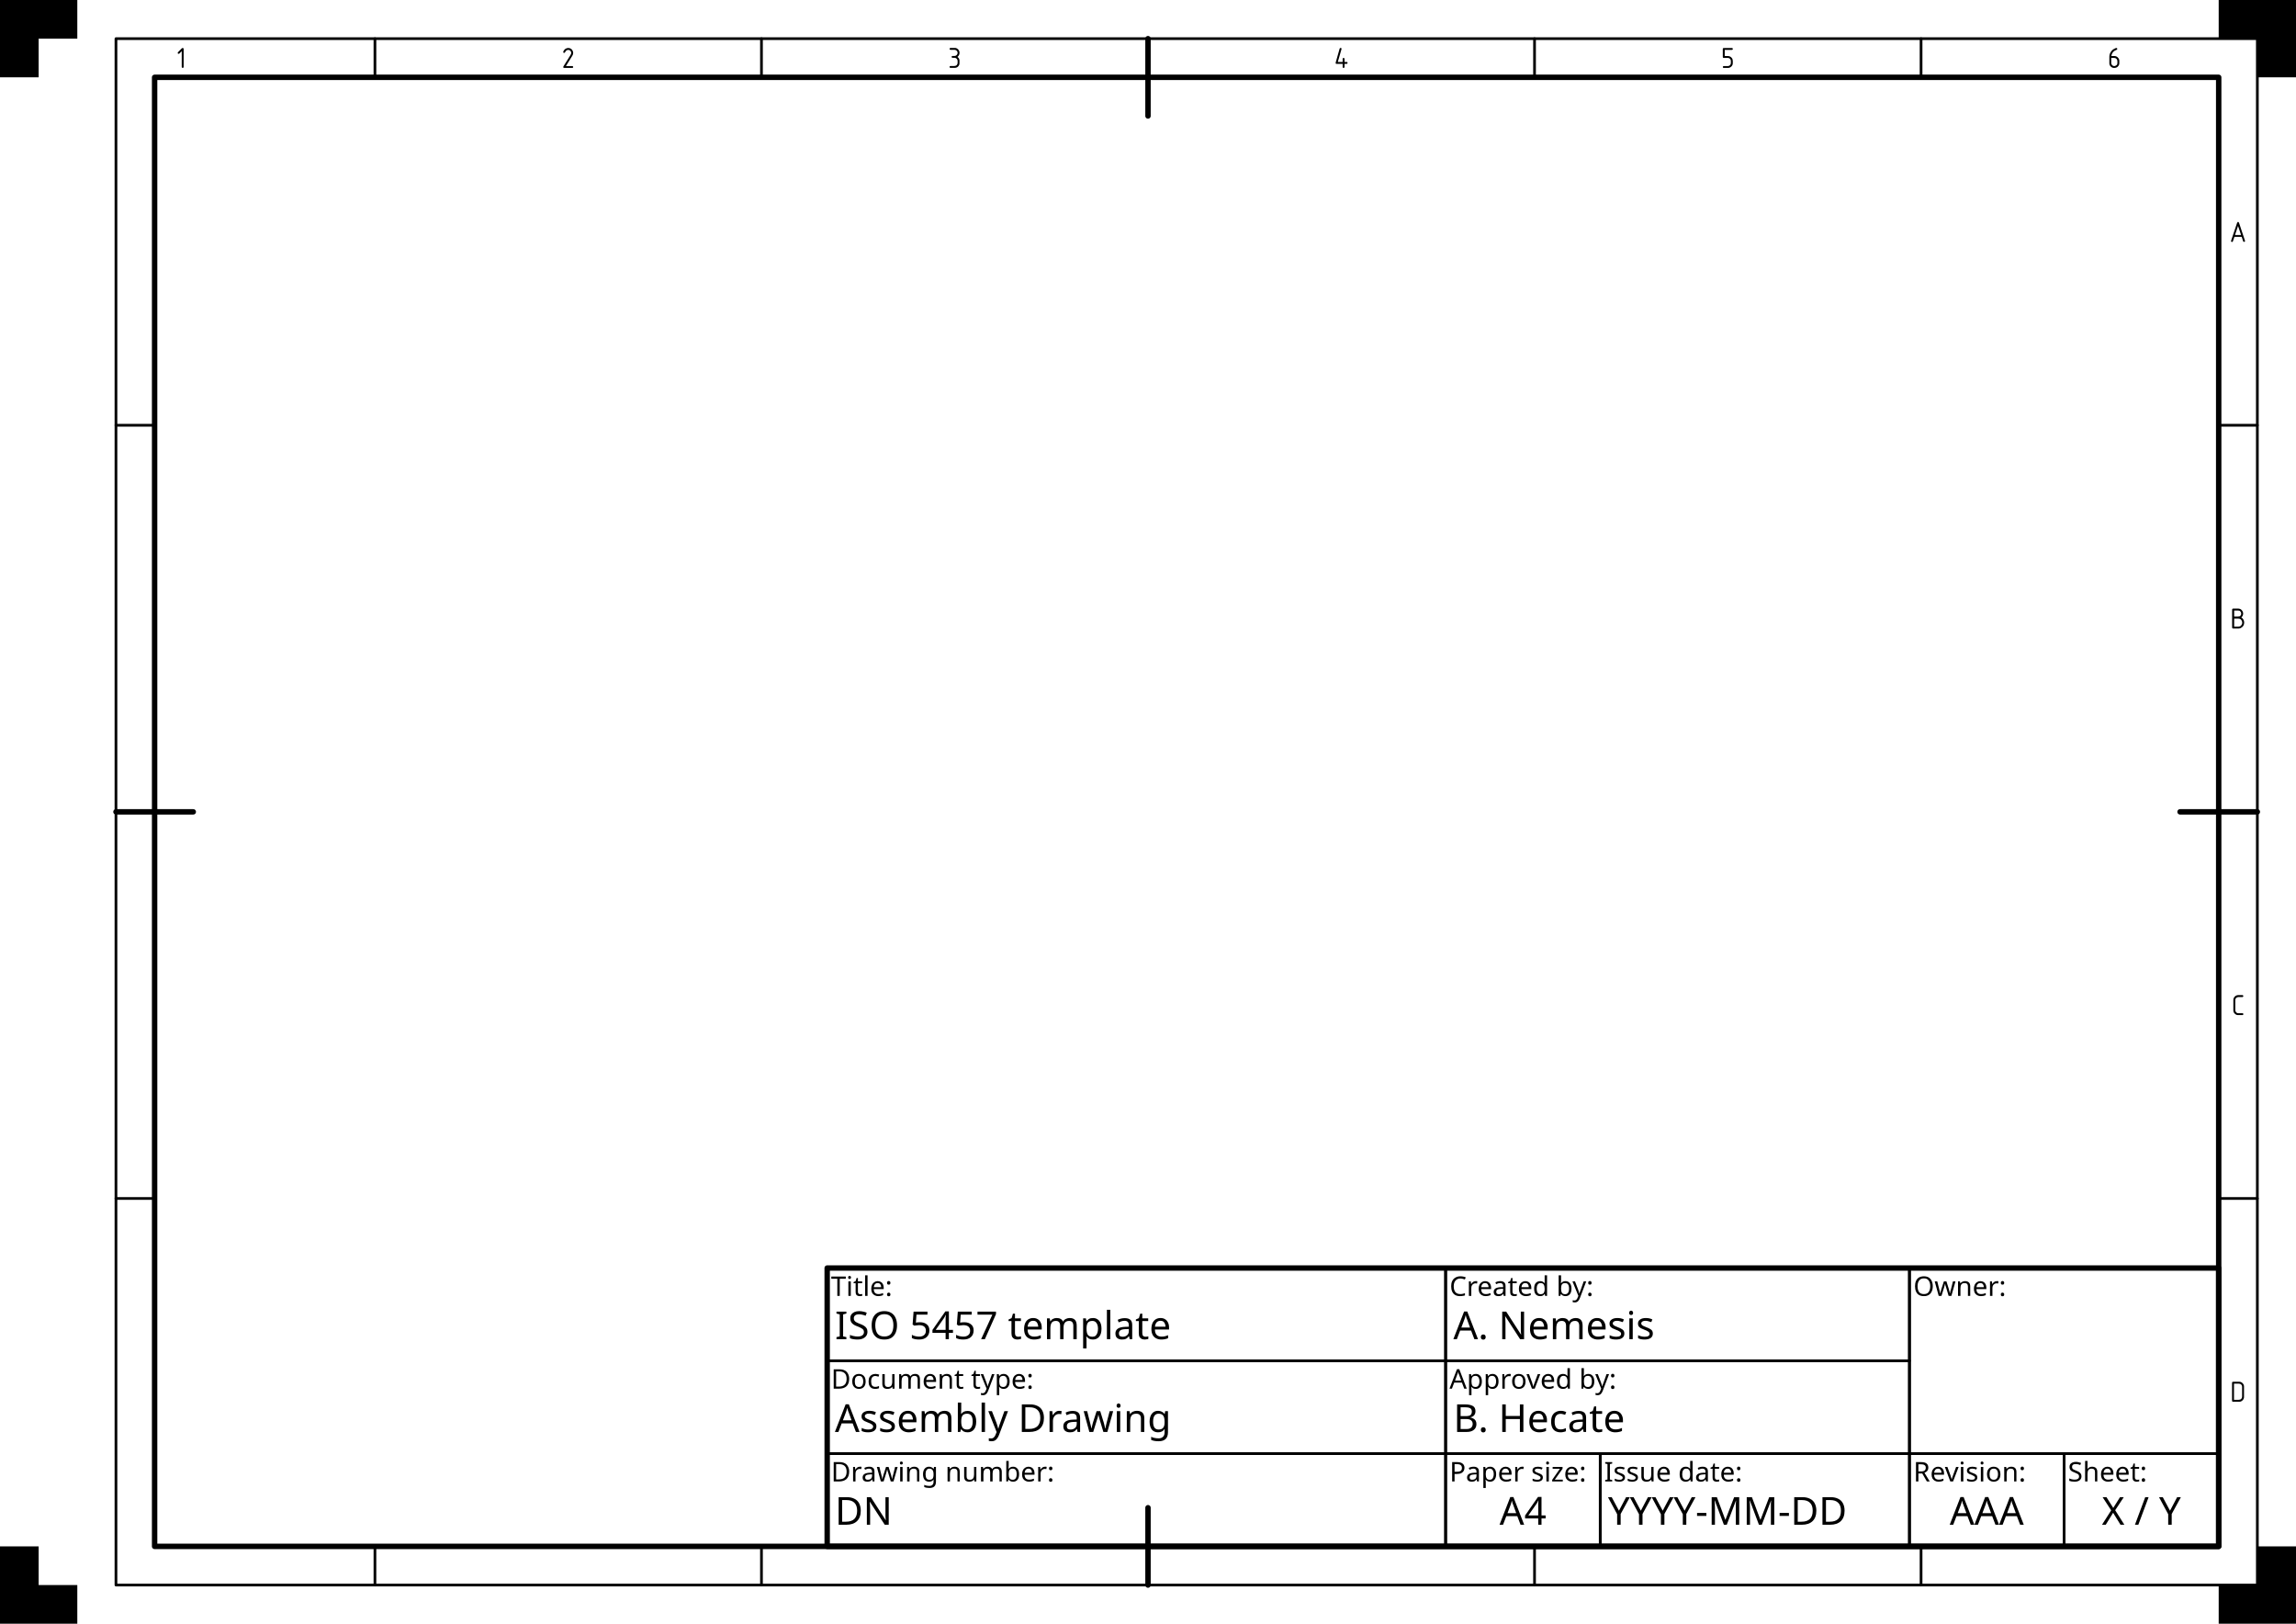
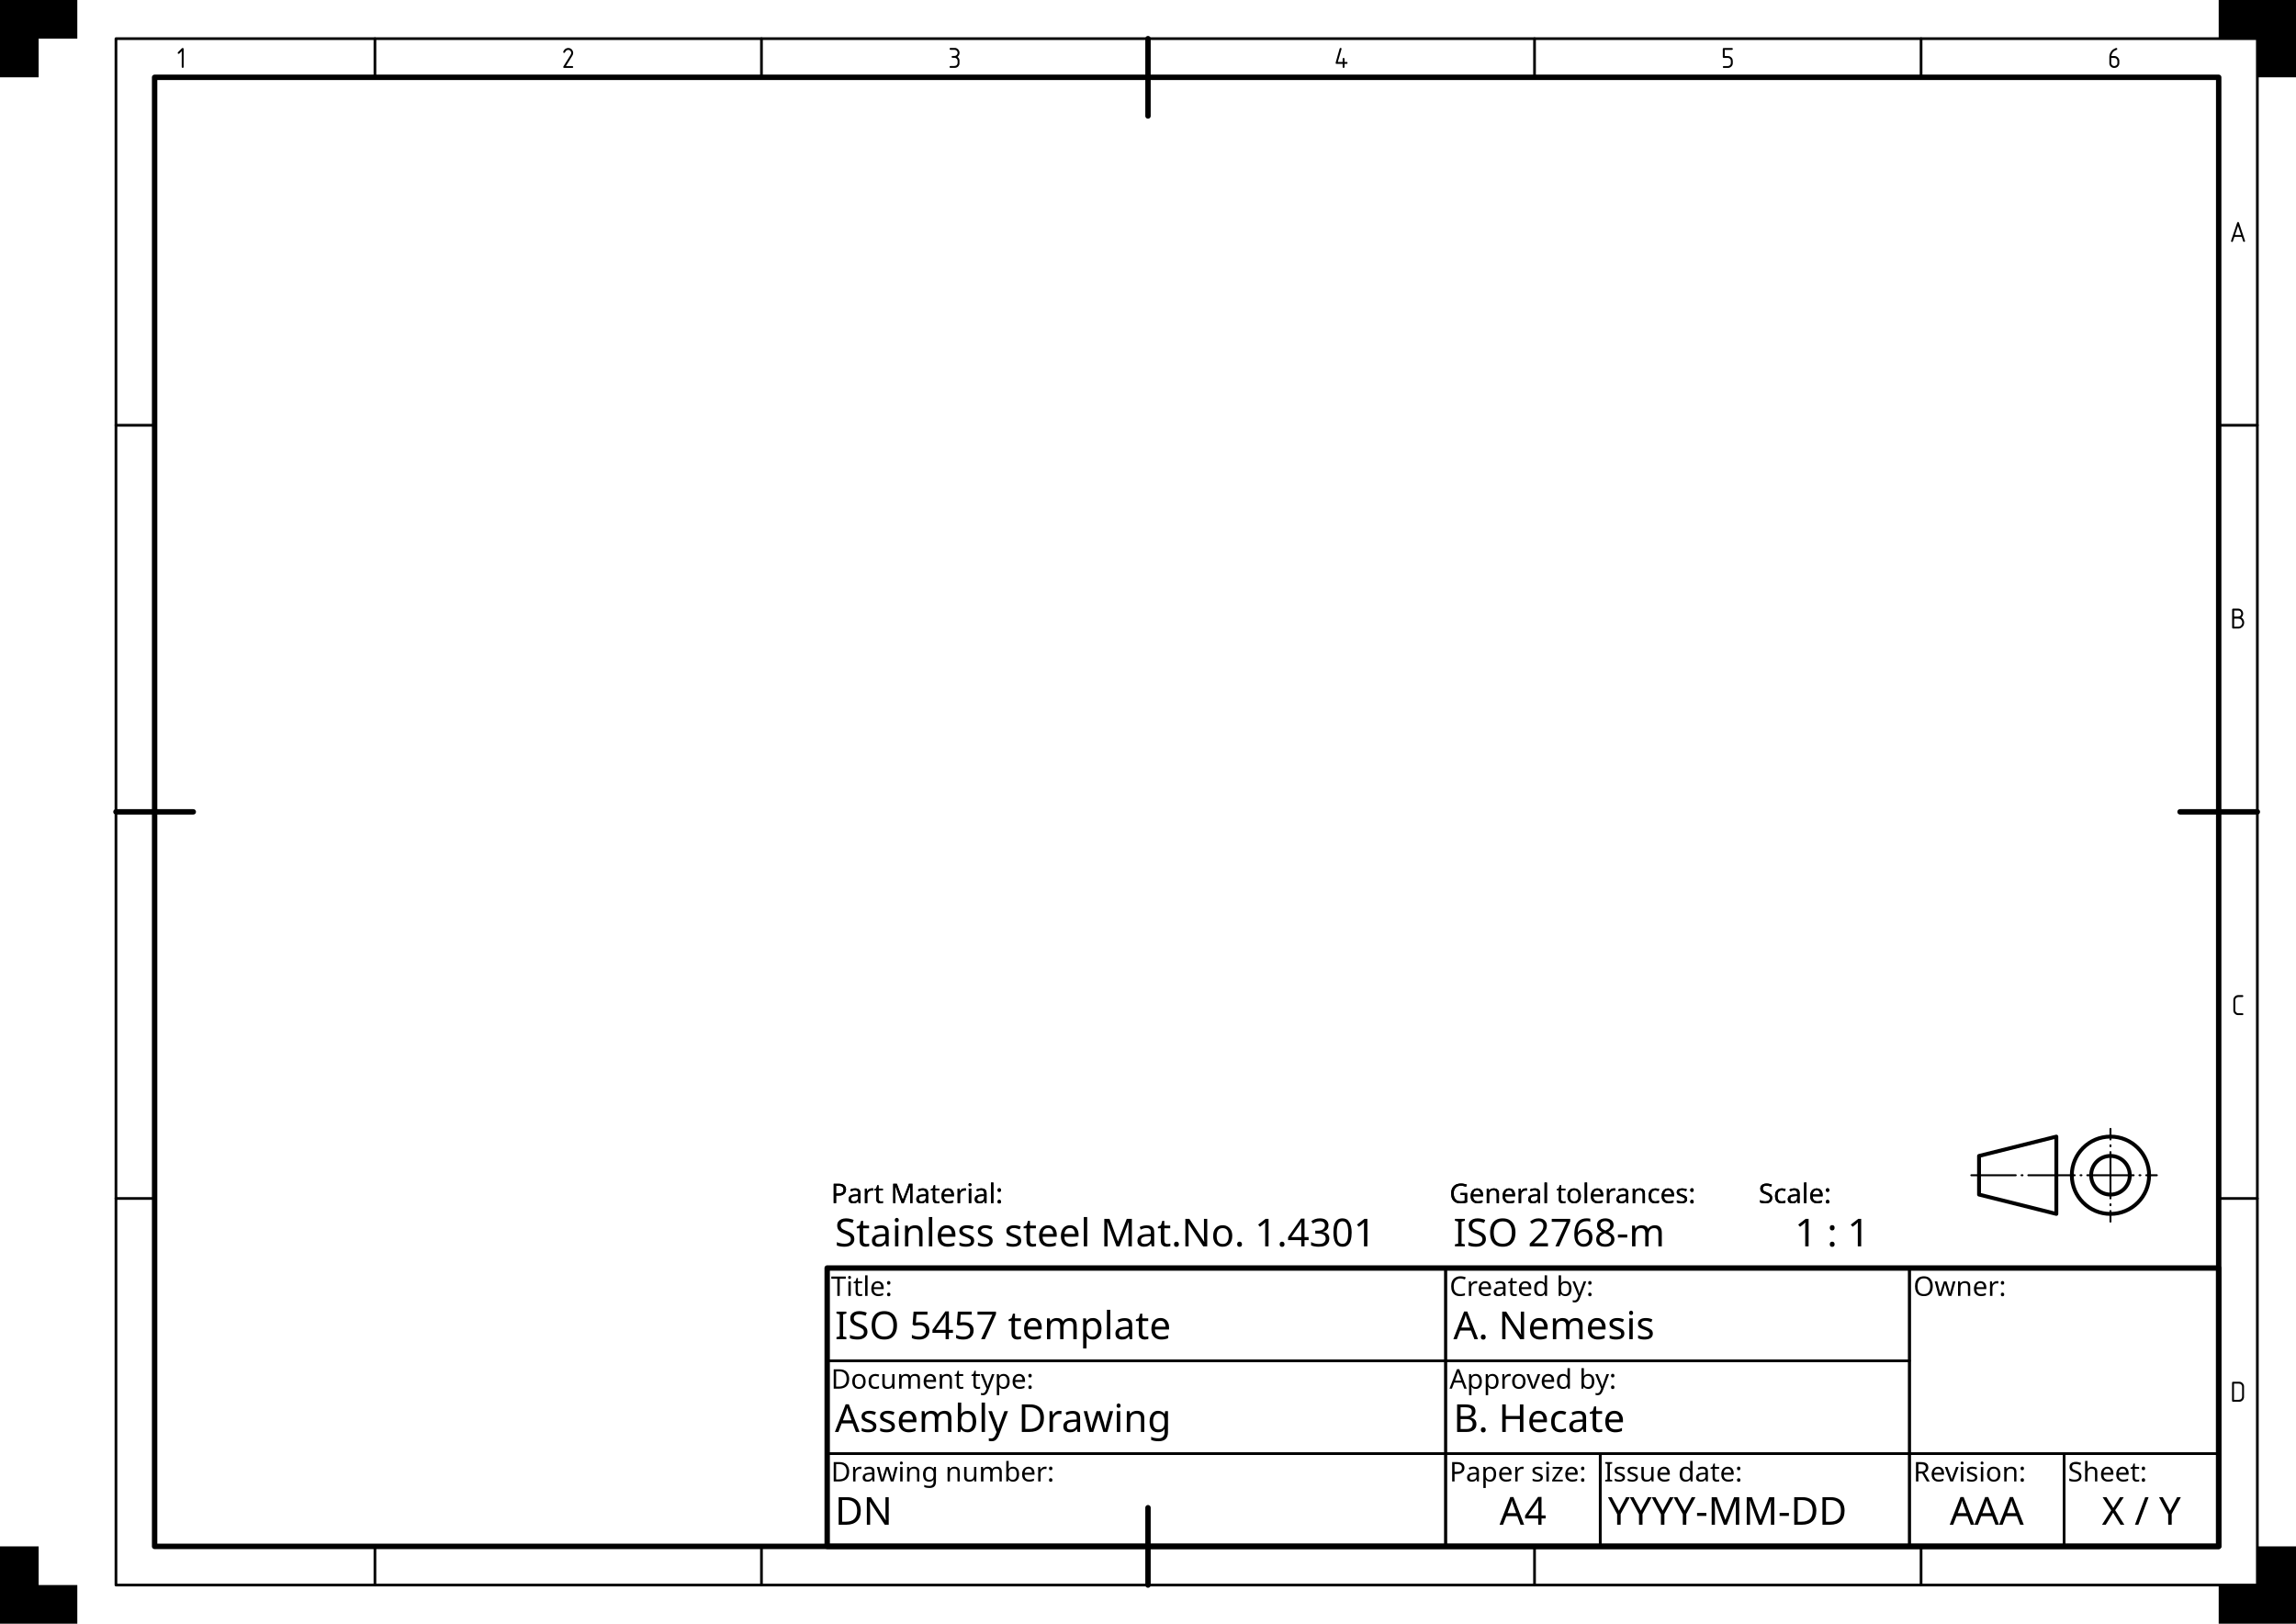
<svg xmlns="http://www.w3.org/2000/svg" xmlns:ns1="https://www.freecadweb.org/wiki/index.php?title=Svg_Namespace" width="297mm" height="210mm" viewBox="0 0 297 210" version="1.1" id="svg1">
  <rect id="Drawing space frame" x="20" y="10" width="267" height="190" style="fill:none;stroke:#000000;stroke-width:0.7;stroke-linecap:round;stroke-linejoin:round" />
  <g id="Centring marks" style="fill:none;stroke:#000000;stroke-width:0.7;stroke-linecap:round">
    <path id="Top" d="m 148.5,5 v 10" />
    <path id="Right" d="m 292,105 h -10" />
    <path id="Bottom" d="m 148.5,205 v -10" />
    <path id="Left" d="m 15,105 h 10" />
  </g>
  <g id="Grid reference system">
    <g id="Grid reference borders" style="fill:none;stroke:#000000;stroke-width:0.35;stroke-linecap:round;stroke-linejoin:round">
      <rect id="Grid reference border" x="15" y="5" width="277" height="200" />
      <path id="path18" d="m 198.5,5 v 5" />
      <path id="path19" d="m 248.5,5 v 5" />
      <path id="path20" d="m 48.5,5 v 5" />
      <path id="path21" d="m 98.5,5 v 5" />
      <path id="path23" d="m 287,55 h 5" />
      <path id="path25" d="m 287,155 h 5" />
      <path id="path26" d="m 15,55 h 5" />
      <path id="path27" d="m 15,155 h 5" />
      <path id="path28" d="m 198.5,200 v 5" />
      <path id="path29" d="m 248.5,200 v 5" />
      <path id="path30" d="m 48.5,200 v 5" />
      <path id="path31" d="m 98.5,200 v 5" />
    </g>
    <g id="Grid reference markers" style="fill:#000000;stroke:none">
      <path id="text26" aria-label="C" d="m 289.531,128.699 q 0,0 0.523,0 0.126,0 0.126,0.128 0,0.13 -0.137,0.13 h -0.514 q -0.144,0 -0.279,0.125 -0.103,0.096 -0.103,0.256 v 1.306 q 0,0.161 0.108,0.277 0.113,0.12 0.234,0.12 h 0.574 q 0.123,0 0.123,0.125 0,0.118 -0.125,0.118 h -0.583 q -0.236,0 -0.441,-0.227 -0.14,-0.156 -0.14,-0.398 v -1.338 q 0,-0.256 0.202,-0.446 0.185,-0.174 0.431,-0.174 z" />
      <path id="text17" aria-label="4" d="m 173.289,6.294 q 0.027,-0.096 0.126,-0.096 0.118,0 0.118,0.118 0,0.029 -0.012,0.068 l -0.467,1.627 h 0.624 V 7.639 q 0,-0.144 0.125,-0.144 0.121,0 0.121,0.154 v 0.364 q 0,0 0.263,0 0.125,0 0.125,0.135 0,0.109 -0.13,0.109 h -0.258 V 8.644 q 0,0.138 -0.126,0.138 -0.12,0 -0.12,-0.133 V 8.263 h -0.784 q -0.121,0 -0.121,-0.115 0,-0.038 0.024,-0.123 z" />
      <path id="text18" aria-label="5" d="m 222.852,6.337 q 0,-0.13 0.149,-0.13 0,0 1.005,0 0.142,0 0.142,0.123 0,0.123 -0.135,0.123 h -0.909 v 0.791 h 0.379 q 0.33,0 0.53,0.246 0.133,0.164 0.133,0.393 v 0.275 q 0,0.273 -0.186,0.446 -0.197,0.183 -0.434,0.183 h -0.533 q -0.132,0 -0.132,-0.12 0,-0.121 0.144,-0.121 h 0.475 q 0.215,0 0.33,-0.147 0.086,-0.109 0.086,-0.258 V 7.884 q 0,-0.154 -0.101,-0.267 -0.113,-0.126 -0.345,-0.126 h -0.472 q -0.125,0 -0.125,-0.145 z" />
      <path id="text19" aria-label="6" d="m 273.12,7.246 q 0,0 0.378,0 0.287,0 0.479,0.214 0.167,0.186 0.167,0.396 0,0 0,0.345 0,0.22 -0.214,0.427 -0.164,0.159 -0.463,0.159 -0.241,0 -0.427,-0.181 Q 272.857,8.429 272.857,8.202 V 7.309 q 0,-0.39 0.299,-0.74 0.183,-0.214 0.485,-0.335 0.068,-0.027 0.116,-0.027 0.123,0 0.123,0.133 0,0.079 -0.108,0.116 -0.241,0.084 -0.379,0.222 -0.236,0.234 -0.273,0.567 z m -0.019,0.93 q 0,0.147 0.144,0.279 0.101,0.092 0.258,0.092 0.12,0 0.28,-0.121 0.113,-0.085 0.113,-0.256 V 7.909 q 0,-0.169 -0.116,-0.294 -0.111,-0.12 -0.279,-0.12 h -0.4 z" />
      <path id="text20" aria-label="1" d="m 23.507,6.262 q 0.058,-0.055 0.121,-0.055 0.128,0 0.128,0.142 v 2.285 q 0,0.145 -0.123,0.145 -0.126,0 -0.126,-0.147 0,0 0,-2.015 l -0.297,0.297 q -0.046,0.046 -0.092,0.046 -0.13,0 -0.13,-0.115 0,-0.058 0.05,-0.108 z" />
      <path id="text21" aria-label="2" d="m 72.988,6.841 q -0.133,0 -0.133,-0.12 0,-0.038 0.031,-0.099 0.108,-0.212 0.248,-0.302 0.174,-0.113 0.367,-0.113 0.325,0 0.509,0.248 0.135,0.181 0.135,0.39 0,0.183 -0.113,0.366 L 73.204,8.548 h 0.81 q 0.128,0 0.128,0.128 0,0.111 -0.14,0.111 h -0.993 q -0.152,0 -0.152,-0.109 0,-0.048 0.022,-0.084 L 73.798,7.113 q 0.094,-0.152 0.094,-0.268 0,-0.147 -0.094,-0.256 -0.115,-0.133 -0.306,-0.133 -0.238,0 -0.385,0.28 -0.056,0.106 -0.12,0.106 z" />
      <path id="text22" aria-label="3" d="m 122.996,6.199 q 0,0 0.535,0 0.232,0 0.417,0.2 0.171,0.185 0.171,0.432 0,0.311 -0.267,0.531 0.26,0.188 0.26,0.463 0,0 0,0.376 0,0.22 -0.19,0.41 -0.167,0.167 -0.438,0.167 0,0 -0.509,0 -0.145,0 -0.145,-0.126 0,-0.115 0.154,-0.115 0,0 0.451,0 0.207,0 0.326,-0.123 0.111,-0.115 0.111,-0.299 v -0.222 q 0,-0.174 -0.103,-0.282 -0.125,-0.132 -0.267,-0.132 h -0.26 q -0.142,0 -0.142,-0.128 0,-0.113 0.144,-0.113 h 0.231 q 0.161,0 0.275,-0.116 0.121,-0.123 0.121,-0.28 0,-0.161 -0.097,-0.26 -0.133,-0.135 -0.273,-0.135 h -0.506 q -0.159,0 -0.159,-0.128 0,-0.121 0.159,-0.121 z" />
      <path id="text23" aria-label="B" d="m 290.296,80.502 q 0,0.376 -0.239,0.581 -0.238,0.205 -0.449,0.205 h -0.75 q -0.12,0 -0.12,-0.156 v -2.264 q 0,-0.161 0.159,-0.161 h 0.533 q 0.325,0 0.473,0.13 0.26,0.227 0.26,0.516 0,0.314 -0.239,0.502 0.159,0.092 0.265,0.265 0.108,0.173 0.108,0.381 z m -1.295,-0.492 v 1.041 h 0.533 q 0.232,0 0.373,-0.161 0.14,-0.161 0.14,-0.355 0,-0.195 -0.132,-0.361 -0.13,-0.164 -0.376,-0.164 z m 0,-1.048 v 0.781 h 0.521 q 0.197,0 0.294,-0.106 0.099,-0.108 0.099,-0.267 0,-0.161 -0.104,-0.284 -0.104,-0.125 -0.296,-0.125 z" />
      <path id="text24" aria-label="A" d="m 289.389,28.801 q 0.031,-0.094 0.12,-0.094 0.086,0 0.116,0.094 l 0.764,2.297 q 0.015,0.046 0.015,0.075 0,0.101 -0.123,0.115 -0.091,0 -0.128,-0.113 0,0 -0.174,-0.54 h -0.947 l -0.186,0.554 q -0.036,0.104 -0.116,0.104 -0.133,0 -0.133,-0.125 0,-0.017 0.038,-0.128 z m 0.113,0.426 -0.393,1.167 h 0.788 z" />
      <path id="text25" aria-label="D" d="m 288.978,181.042 q 0,0 0.593,0 0.229,0 0.342,-0.118 0.115,-0.12 0.115,-0.292 v -1.283 q 0,-0.152 -0.111,-0.273 -0.111,-0.121 -0.294,-0.121 h -0.644 z m -0.251,-2.194 q 0,-0.14 0.142,-0.14 h 0.802 q 0.236,0 0.419,0.185 0.185,0.185 0.185,0.419 v 1.379 q 0,0.234 -0.185,0.417 -0.185,0.181 -0.395,0.181 h -0.853 q -0.115,0 -0.115,-0.152 z" />
    </g>
  </g>
  <g id="Trimming marks" style="fill:#000000;stroke:none">
    <path id="Top left" d="m 0,0 h 10 v 5 h -5 v 5 h -5 z" />
    <path id="Top right" d="m 297,0 h -10 v 5 h 5 v 5 h 5 z" />
    <path id="Bottom right" d="m 297,210 h -10 v -5 h 5 v -5 h 5 z" />
    <path id="Bottom left" d="m 0,210 h 10 v -5 h -5 v -5 h -5 z" />
  </g>
  <g id="Title block">
    <g id="Borders" style="fill:none;stroke:#000000;stroke-width:0.35;stroke-linecap:round;stroke-linejoin:round">
      <rect id="Frame" x="107" y="164" width="180" height="36" style="stroke-width:0.7" />
      <rect id="Owner border" x="247" y="164" width="40" height="24" />
      <rect id="Identification number border" x="107" y="188" width="80" height="12" />
      <rect id="Revision index border" x="247" y="188" width="20" height="12" />
      <rect id="Date of issue border" x="207" y="188" width="40" height="12" />
      <rect id="Sheet number border" x="267" y="188" width="20" height="12" />
      <rect id="Title border" x="107" y="164" width="80" height="12" />
      <rect id="Approval person border" x="187" y="176" width="60" height="12" />
      <rect id="Creator border" x="187" y="164" width="60" height="12" />
      <rect id="Document type border" x="107" y="176" width="80" height="12" />
      <rect id="Paper size border" x="187" y="188" width="20" height="12" />
    </g>
    <g id="Labels" style="font-size:3.5px;font-family:osifont;text-anchor:start;fill:#000000;stroke:none">
      <text id="Owner label" x="247.5" y="167.6">Owner:</text>
      <text id="Identification number label" x="107.5" y="191.6">Drawing number:</text>
      <text id="Revision index label" x="247.5" y="191.6">Revision:</text>
      <text id="Date of issue label" x="207.5" y="191.6">Issue date:</text>
      <text id="Sheet number label" x="267.5" y="191.6">Sheet:</text>
      <text id="Title label" x="107.5" y="167.6">Title:</text>
      <text id="Approval person label" x="187.5" y="179.6">Approved by:</text>
      <text id="Creator label" x="187.5" y="167.6">Created by:</text>
      <text id="Document type label" x="107.5" y="179.6">Document type:</text>
      <text id="Paper size label" x="187.5" y="191.6">Paper size:</text>
+       <text id="Sheet scale label" x="227.5" y="155.6">Scale:</text>
+       <text id="General tolerances label" x="187.5" y="155.6">General tolerances:</text>
+       <text id="Part material label" x="107.5" y="155.6">Part Material:</text>
+       <text id="Sheet scale label" x="227.5" y="155.6">Scale:</text>
+       <text id="General tolerances label" x="187.5" y="155.6">General tolerances:</text>
+       <text id="Part material label" x="107.5" y="155.6">Part Material:</text>
    </g>
    <g id="Data fields" style="font-size:5px;font-family:osifont;text-anchor:start;fill:#000000;stroke:none">
      <text id="Identification number data field" x="108" y="197.2" ns1:editable="drawing_number">
        <tspan>DN</tspan>
      </text>
      <text id="Revision index data field" x="257" y="197.2" ns1:editable="revision_index" style="text-align:center;text-anchor:middle">
        <tspan>AAA</tspan>
      </text>
      <text id="Date of issue data field" x="208" y="197.2" ns1:editable="issue_date">
        <tspan>YYYY-MM-DD</tspan>
      </text>
      <text id="Sheet number data field" x="277" y="197.2" ns1:editable="sheet_number" style="text-align:center;text-anchor:middle">
        <tspan>X / Y</tspan>
      </text>
      <text id="Title data field" x="108" y="173.2" ns1:editable="title">
        <tspan>ISO 5457 template</tspan>
      </text>
      <text id="Approval person data field" x="188" y="185.2" ns1:editable="approved_by">
        <tspan>B. Hecate</tspan>
      </text>
      <text id="Creator data field" x="188" y="173.2" ns1:editable="created_by">
        <tspan>A. Nemesis</tspan>
      </text>
      <text id="Document type data field" x="108" y="185.2" ns1:editable="document_type">
        <tspan>Assembly Drawing</tspan>
      </text>
      <text id="Paper size data field" x="197" y="197.2" style="text-align:center;text-anchor:middle">A4</text>
+       <text id="Sheet scale data field" x="237" y="161.2" style="text-align:center;text-anchor:middle" ns1:editable="page_scale">
+         <tspan>1 : 1</tspan>
+       </text>
+       <text id="General tolerances data field" x="188" y="161.2" ns1:editable="general_tolerances">
+         <tspan>ISO 2768-m</tspan>
+       </text>
+       <text id="Part material data field" x="108" y="161.2" ns1:editable="general_notes">
+         <tspan>Stainless steel Mat.No. 1.4301</tspan>
+       </text>
+     </g>
+     <g id="Outlines" style="fill:none;stroke:#000000;stroke-width:0.5;stroke-linecap:round;stroke-linejoin:round">
+       <path id="Trapezoid" d="m 266,147 -10,2.5 v 5 l 10,2.5 z" />
+       <circle id="Inner circle" cx="273" r="2.5" cy="152" />
+       <circle id="Outer circle" cx="273" r="5" cy="152" />
+     </g>
+     <g id="Centre lines" style="fill:none;stroke:#000000;stroke-width:0.25;stroke-linecap:round;stroke-linejoin:round;stroke-dasharray:6, 0.75, 0.125, 0.75">
+       <path id="Horizontal" d="m 255,152 h 24" style="stroke-dashoffset:0.25" />
+       <path id="Vertical" d="m 273,158 v -12" style="stroke-dashoffset:4.625" />
    </g>
  </g>
</svg>
